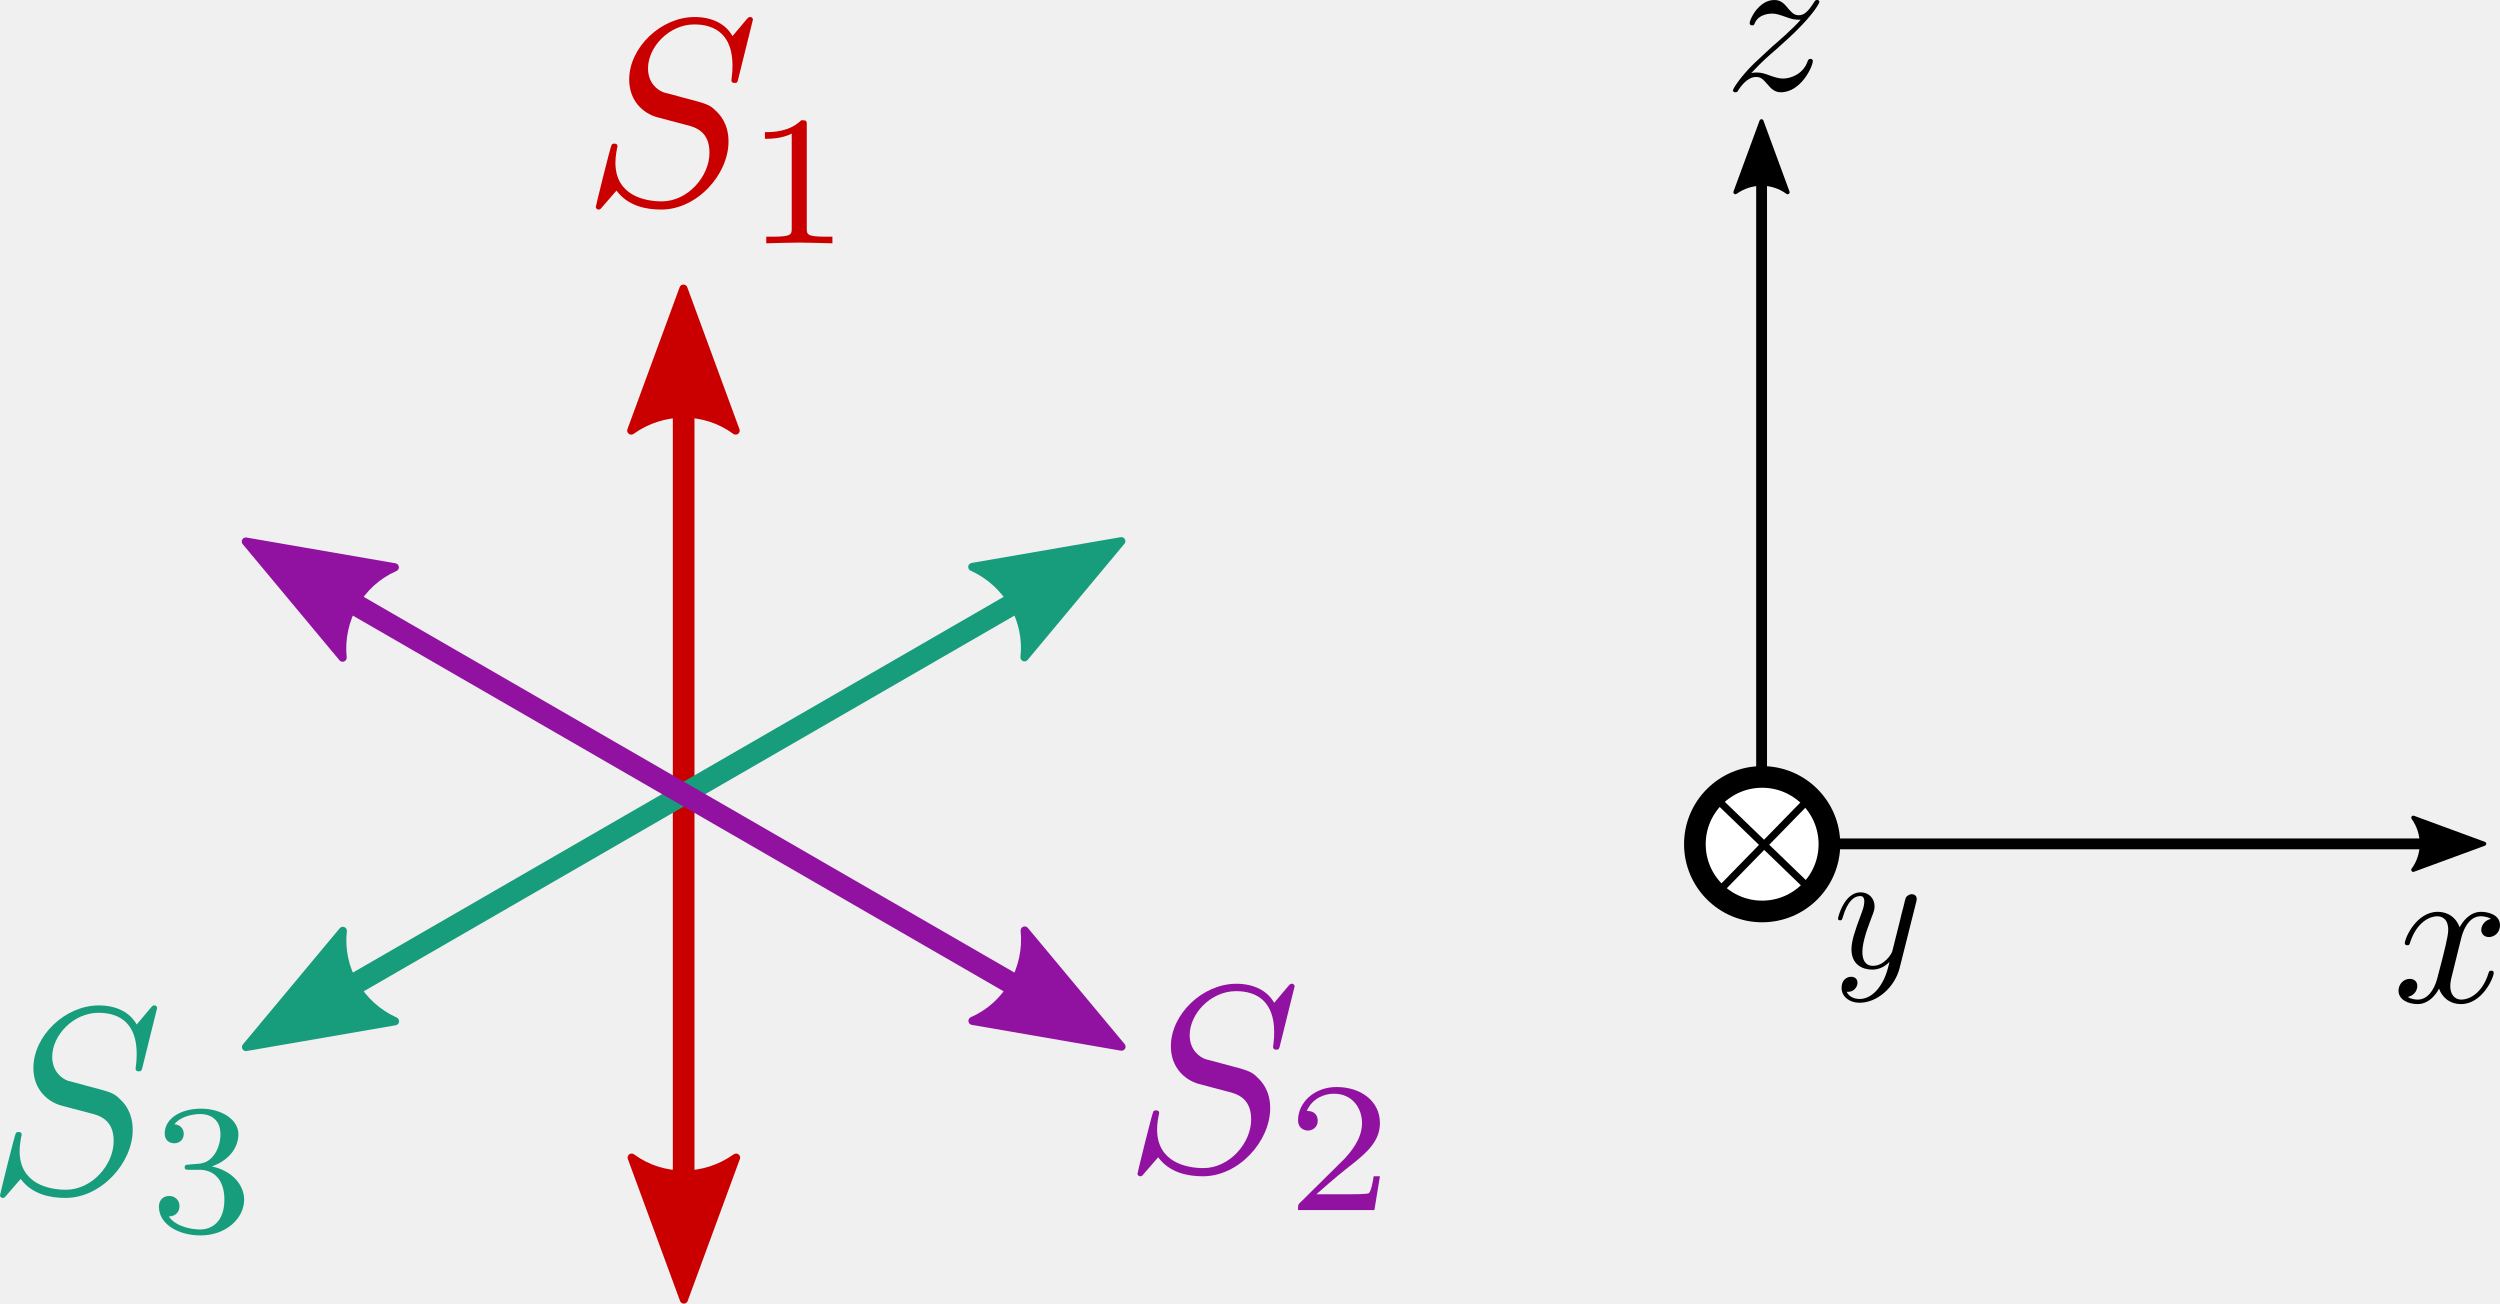
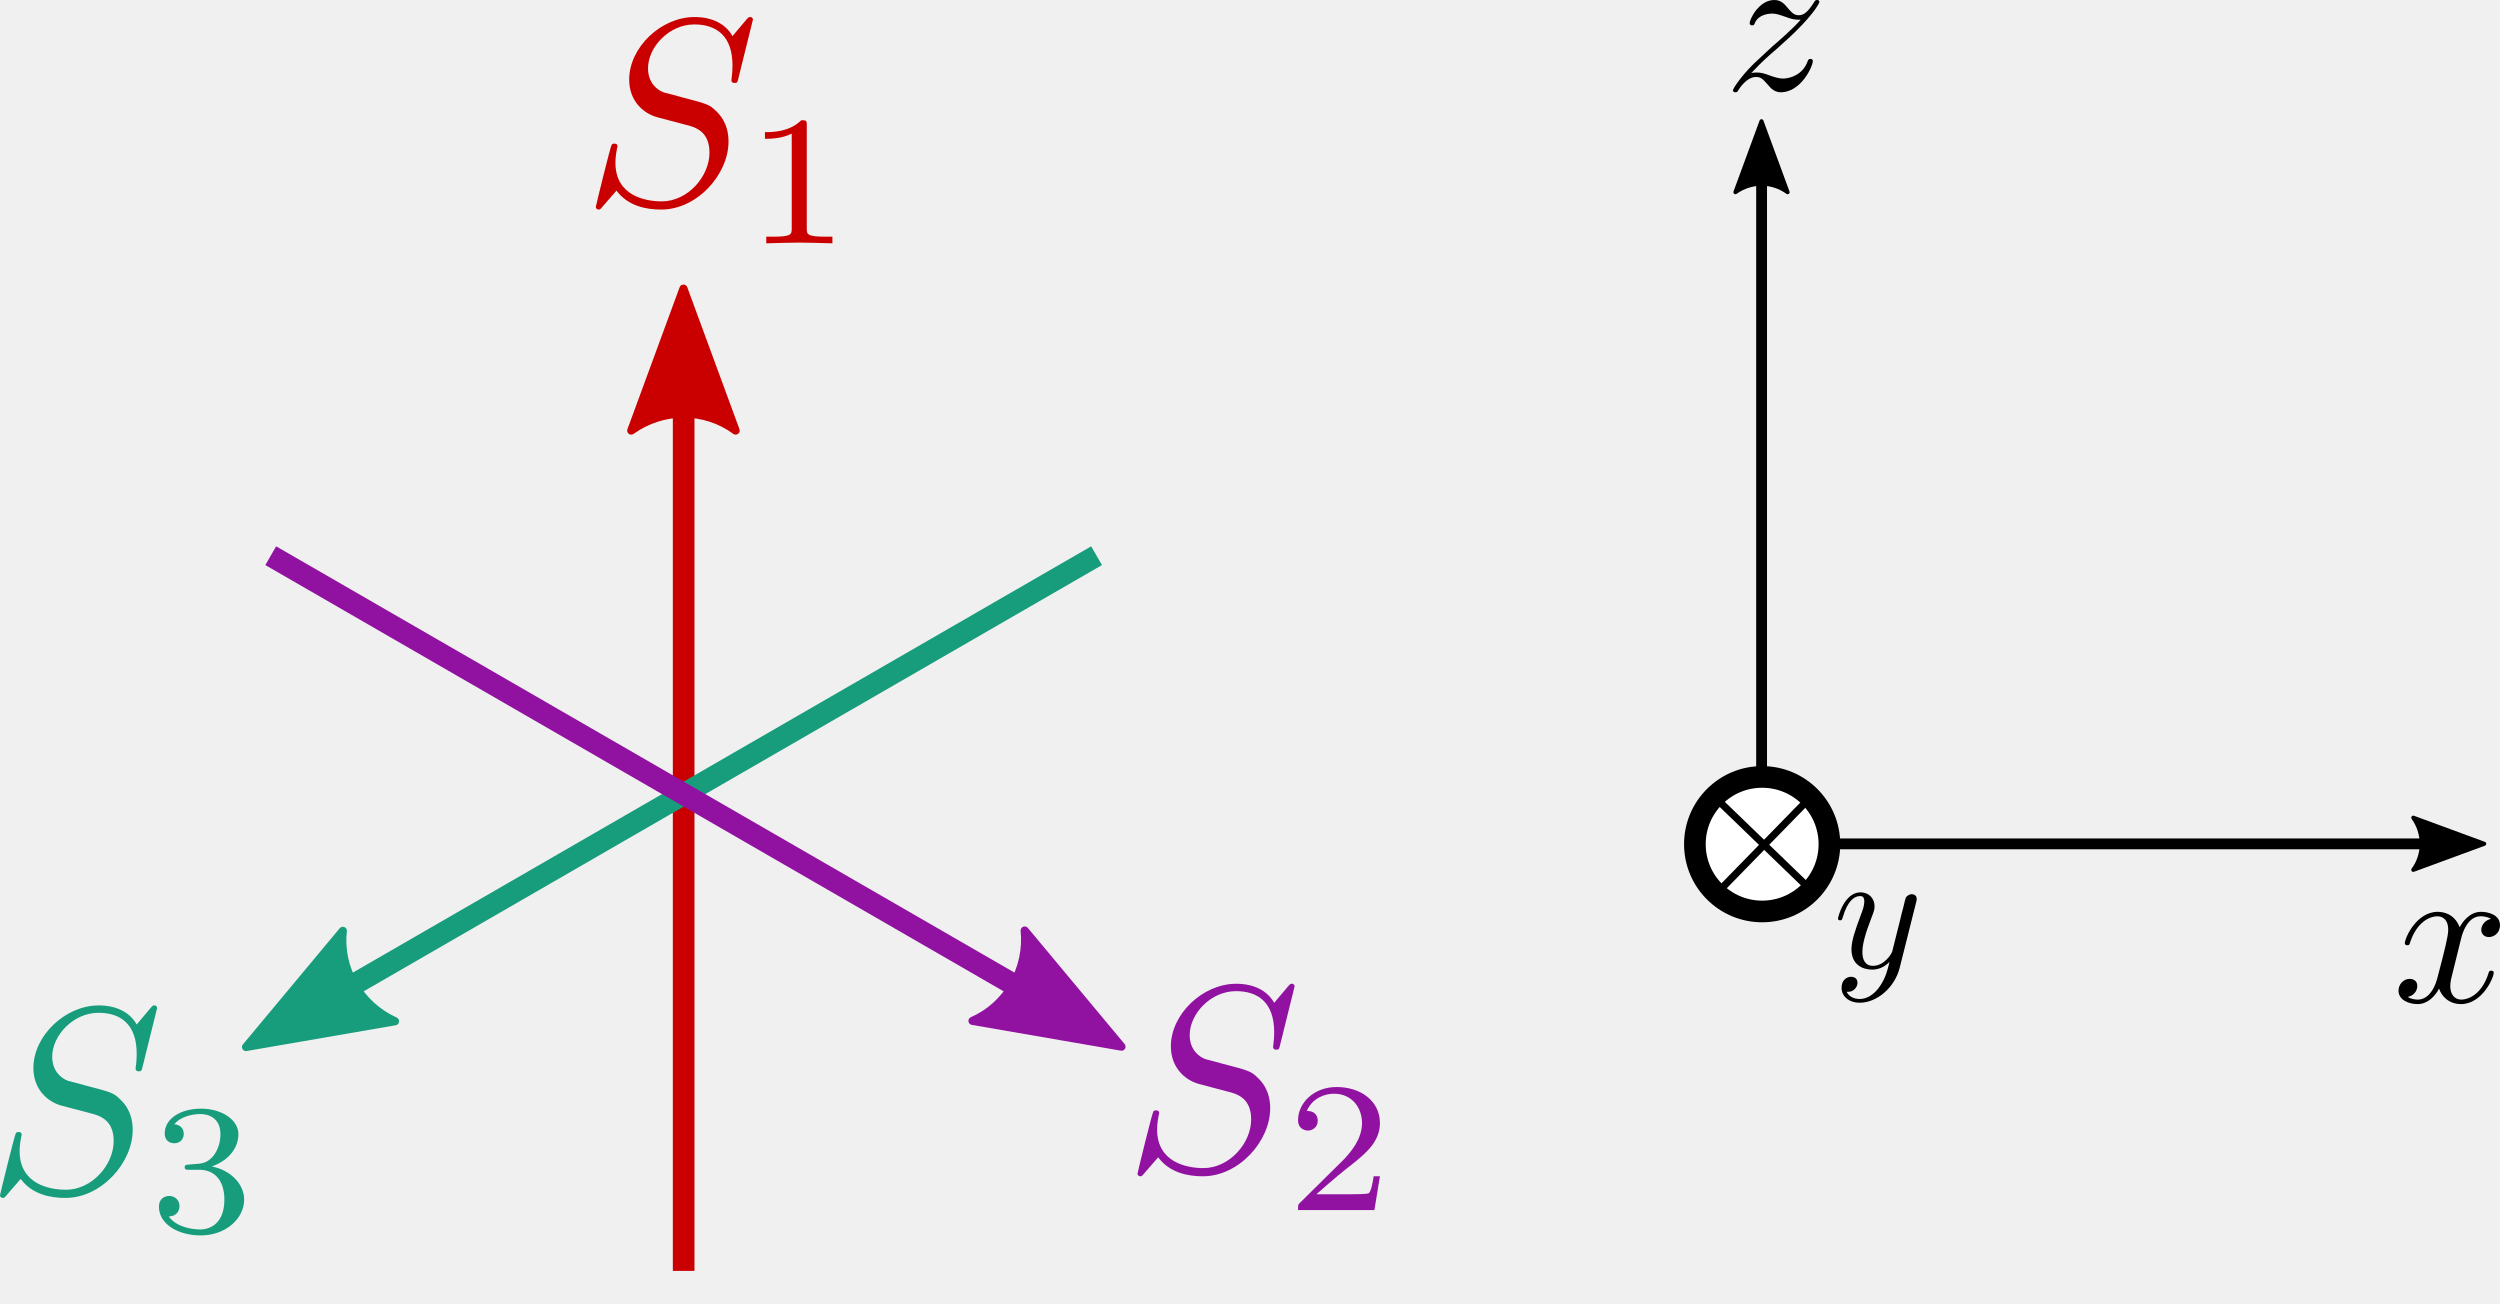
<svg xmlns="http://www.w3.org/2000/svg" width="91.688mm" height="47.81mm" viewBox="0 0 91.688 47.81" version="1.1" id="svg8">
  <defs id="defs2">
    <marker style="overflow:visible" id="Arrow2Mstart" refX="0" refY="0" orient="auto">
      <path transform="scale(0.6)" d="M 8.719,4.034 -2.207,0.016 8.719,-4.002 c -1.745,2.372 -1.735,5.617 -6e-7,8.035 z" style="fill:#ca0000;fill-opacity:1;fill-rule:evenodd;stroke:#ca0000;stroke-width:0.625;stroke-linejoin:round;stroke-opacity:1" id="path843" />
    </marker>
    <marker orient="auto" refY="0" refX="0" id="Arrow2Mend" style="overflow:visible">
      <path id="path846" style="fill:#000000;fill-opacity:1;fill-rule:evenodd;stroke:#000000;stroke-width:0.625;stroke-linejoin:round;stroke-opacity:1" d="M 8.719,4.034 -2.207,0.016 8.719,-4.002 c -1.745,2.372 -1.735,5.617 -6e-7,8.035 z" transform="scale(-0.6)" />
    </marker>
    <marker orient="auto" refY="0" refX="0" id="Arrow2Mend-3" style="overflow:visible">
      <path id="path846-6" style="fill:#000000;fill-opacity:1;fill-rule:evenodd;stroke:#000000;stroke-width:0.625;stroke-linejoin:round;stroke-opacity:1" d="M 8.719,4.034 -2.207,0.016 8.719,-4.002 c -1.745,2.372 -1.735,5.617 -6e-7,8.035 z" transform="scale(-0.6)" />
    </marker>
    <marker orient="auto" refY="0" refX="0" id="Arrow2Mend-5" style="overflow:visible">
      <path id="path846-3" style="fill:#ca0000;fill-opacity:1;fill-rule:evenodd;stroke:#ca0000;stroke-width:0.625;stroke-linejoin:round;stroke-opacity:1" d="M 8.719,4.034 -2.207,0.016 8.719,-4.002 c -1.745,2.372 -1.735,5.617 -6e-7,8.035 z" transform="scale(-0.6)" />
    </marker>
    <marker style="overflow:visible" id="Arrow2Mstart-6" refX="0" refY="0" orient="auto">
      <path transform="scale(0.6)" d="M 8.719,4.034 -2.207,0.016 8.719,-4.002 c -1.745,2.372 -1.735,5.617 -6e-7,8.035 z" style="fill:#179d7c;fill-opacity:1;fill-rule:evenodd;stroke:#179d7c;stroke-width:0.625;stroke-linejoin:round;stroke-opacity:1" id="path843-2" />
    </marker>
    <marker orient="auto" refY="0" refX="0" id="Arrow2Mend-5-9" style="overflow:visible">
      <path id="path846-3-1" style="fill:#179d7c;fill-opacity:1;fill-rule:evenodd;stroke:#179d7c;stroke-width:0.625;stroke-linejoin:round;stroke-opacity:1" d="M 8.719,4.034 -2.207,0.016 8.719,-4.002 c -1.745,2.372 -1.735,5.617 -6e-7,8.035 z" transform="scale(-0.6)" />
    </marker>
    <marker style="overflow:visible" id="Arrow2Mstart-7" refX="0" refY="0" orient="auto">
      <path transform="scale(0.6)" d="M 8.719,4.034 -2.207,0.016 8.719,-4.002 c -1.745,2.372 -1.735,5.617 -6e-7,8.035 z" style="fill:#9112a0;fill-opacity:1;fill-rule:evenodd;stroke:#9112a0;stroke-width:0.625;stroke-linejoin:round;stroke-opacity:1" id="path843-0" />
    </marker>
    <marker orient="auto" refY="0" refX="0" id="Arrow2Mend-5-93" style="overflow:visible">
      <path id="path846-3-6" style="fill:#9112a0;fill-opacity:1;fill-rule:evenodd;stroke:#9112a0;stroke-width:0.625;stroke-linejoin:round;stroke-opacity:1" d="M 8.719,4.034 -2.207,0.016 8.719,-4.002 c -1.745,2.372 -1.735,5.617 -6e-7,8.035 z" transform="scale(-0.6)" />
    </marker>
  </defs>
  <g transform="translate(-83.4099,-93.4188)" id="layer1">
    <path style="fill:none;fill-rule:evenodd;stroke:#000000;stroke-width:0.397;stroke-linecap:butt;stroke-linejoin:miter;stroke-miterlimit:4;stroke-dasharray:none;stroke-opacity:1;marker-end:url(#Arrow2Mend)" d="M 148.017,124.368 V 98.391" id="path817" />
    <path style="fill:none;fill-rule:evenodd;stroke:#000000;stroke-width:0.397;stroke-linecap:butt;stroke-linejoin:miter;stroke-miterlimit:4;stroke-dasharray:none;stroke-opacity:1;marker-end:url(#Arrow2Mend-3)" d="m 148.017,124.368 h 25.977" id="path817-7" />
    <g id="g1822" transform="matrix(0.5,0,0,0.5,104.5679,46.27529)">
      <g id="content" transform="matrix(0.3,0,0,-0.3,-52.5,222.75)" xml:space="preserve" stroke-miterlimit="10.433" font-style="normal" font-variant="normal" font-weight="normal" font-stretch="normal" font-size-adjust="none" letter-spacing="normal" word-spacing="normal" style="font-style:normal;font-variant:normal;font-weight:normal;font-stretch:normal;letter-spacing:normal;word-spacing:normal;text-anchor:start;fill:none;fill-opacity:1;fill-rule:evenodd;stroke:#000000;stroke-linecap:butt;stroke-linejoin:miter;stroke-miterlimit:10.433;stroke-dasharray:none;stroke-dashoffset:0;stroke-opacity:1">
        <path d="m 462.14,410.34 0.25,0.27 0.24,0.25 0.24,0.25 0.23,0.24 0.22,0.23 0.22,0.22 0.21,0.22 0.2,0.21 0.2,0.2 0.2,0.19 0.19,0.19 0.19,0.19 0.18,0.17 0.19,0.18 0.35,0.33 0.34,0.32 0.33,0.3 0.33,0.29 0.32,0.29 0.65,0.56 0.33,0.29 0.33,0.28 c 0,0.05 3.08,2.69 4.88,4.49 4.73,4.64 5.83,7.03 5.83,7.21 0,0.5 -0.46,0.5 -0.55,0.5 -0.35,0 -0.5,-0.09 -0.75,-0.54 -1.49,-2.39 -2.53,-3.19 -3.74,-3.19 -1.2,0 -1.79,0.75 -2.54,1.59 -0.94,1.16 -1.78,2.14 -3.44,2.14 -3.73,0 -6.02,-4.62 -6.02,-5.67 0,-0.25 0.14,-0.54 0.6,-0.54 0.45,0 0.54,0.25 0.64,0.54 0.95,2.3 3.84,2.35 4.23,2.35 1.05,0 2,-0.36 3.14,-0.75 2,-0.75 2.55,-0.75 3.85,-0.75 -1.8,-2.14 -5.99,-5.74 -6.92,-6.53 l -4.49,-4.18 c -3.39,-3.34 -5.14,-6.18 -5.14,-6.53 0,-0.5 0.5,-0.5 0.59,-0.5 0.41,0 0.5,0.1 0.8,0.64 1.16,1.75 2.64,3.1 4.24,3.1 1.15,0 1.65,-0.46 2.89,-1.89 0.86,-1.05 1.75,-1.85 3.18,-1.85 4.94,0 7.83,6.33 7.83,7.67 0,0.25 -0.2,0.5 -0.59,0.5 -0.46,0 -0.55,-0.29 -0.71,-0.65 -1.14,-3.24 -4.32,-4.17 -5.98,-4.17 -0.98,0 -1.89,0.29 -2.94,0.64 -1.68,0.64 -2.43,0.84 -3.48,0.84 -0.1,0 -0.89,0 -1.35,-0.14 z" id="path1819" style="fill:#000000;stroke-width:0" />
      </g>
    </g>
    <g id="g1854" transform="matrix(0.5,0,0,0.5,129.082,79.71655)">
      <g word-spacing="normal" letter-spacing="normal" font-size-adjust="none" font-stretch="normal" font-weight="normal" font-variant="normal" font-style="normal" stroke-miterlimit="10.433" xml:space="preserve" transform="matrix(0.3,0,0,-0.3,-52.5,222.75)" id="g1852" style="font-style:normal;font-variant:normal;font-weight:normal;font-stretch:normal;letter-spacing:normal;word-spacing:normal;text-anchor:start;fill:none;fill-opacity:1;fill-rule:evenodd;stroke:#000000;stroke-linecap:butt;stroke-linejoin:miter;stroke-miterlimit:10.433;stroke-dasharray:none;stroke-dashoffset:0;stroke-opacity:1">
        <path id="path1850" d="m 472.16,421.25 0.03,0.13 0.04,0.15 0.04,0.16 0.04,0.18 0.06,0.19 0.06,0.21 0.06,0.22 0.07,0.22 0.08,0.23 0.09,0.24 0.1,0.25 0.1,0.24 0.11,0.25 0.12,0.25 0.13,0.25 0.14,0.25 0.15,0.24 0.15,0.24 0.17,0.23 0.18,0.22 0.18,0.22 0.2,0.2 0.21,0.19 0.22,0.18 0.23,0.16 0.25,0.14 0.12,0.07 0.13,0.06 0.14,0.05 0.13,0.05 0.14,0.05 0.14,0.04 0.15,0.03 0.15,0.03 0.15,0.02 0.16,0.02 0.16,0.01 h 0.16 c 0.25,0 1.44,0 2.48,-0.64 -1.39,-0.25 -2.39,-1.5 -2.39,-2.69 0,-0.79 0.55,-1.75 1.89,-1.75 1.1,0 2.69,0.89 2.69,2.89 0,2.6 -2.94,3.28 -4.63,3.28 -2.89,0 -4.64,-2.64 -5.23,-3.78 -1.25,3.28 -3.94,3.78 -5.37,3.78 -5.19,0 -8.04,-6.42 -8.04,-7.67 0,-0.5 0.5,-0.5 0.61,-0.5 0.39,0 0.55,0.11 0.64,0.55 1.69,5.28 4.99,6.53 6.68,6.53 0.95,0 2.68,-0.44 2.68,-3.33 0,-1.54 -0.84,-4.89 -2.68,-11.86 -0.8,-3.09 -2.54,-5.18 -4.74,-5.18 -0.3,0 -1.44,0 -2.48,0.65 1.25,0.24 2.34,1.28 2.34,2.69 0,1.34 -1.09,1.73 -1.84,1.73 -1.5,0 -2.75,-1.29 -2.75,-2.89 0,-2.28 2.5,-3.28 4.68,-3.28 3.3,0 5.08,3.49 5.24,3.78 0.59,-1.84 2.39,-3.78 5.37,-3.78 5.14,0 7.99,6.42 7.99,7.67 0,0.5 -0.45,0.5 -0.61,0.5 -0.44,0 -0.55,-0.2 -0.64,-0.54 -1.64,-5.33 -5.03,-6.53 -6.63,-6.53 -1.95,0 -2.75,1.59 -2.75,3.29 0,1.1 0.3,2.19 0.86,4.38 z" style="fill:#000000;stroke-width:0" />
      </g>
    </g>
    <g style="fill:#ca0000;fill-opacity:1" transform="matrix(0.65,0,0,0.65,50.05447,35.31351)" id="g1894">
      <g style="font-style:normal;font-variant:normal;font-weight:normal;font-stretch:normal;letter-spacing:normal;word-spacing:normal;text-anchor:start;fill:#ca0000;fill-opacity:1;fill-rule:evenodd;stroke:#000000;stroke-linecap:butt;stroke-linejoin:miter;stroke-miterlimit:10.433;stroke-dasharray:none;stroke-dashoffset:0;stroke-opacity:1" id="g1892" transform="matrix(0.3,0,0,-0.3,-52.5,222.75)" xml:space="preserve" stroke-miterlimit="10.433" font-style="normal" font-variant="normal" font-weight="normal" font-stretch="normal" font-size-adjust="none" letter-spacing="normal" word-spacing="normal">
        <path style="fill:#ca0000;fill-opacity:1;stroke-width:0" d="m 487.66,440.82 v 0.02 0.02 0.01 l -0.01,0.02 v 0.02 0.02 l -0.01,0.02 v 0.02 l -0.01,0.02 -0.01,0.02 -0.01,0.02 -0.01,0.02 -0.01,0.02 -0.01,0.02 -0.01,0.02 -0.02,0.02 -0.02,0.02 -0.01,0.02 -0.02,0.02 -0.02,0.02 -0.02,0.01 -0.03,0.02 -0.02,0.01 -0.03,0.02 -0.02,0.01 -0.03,0.01 -0.02,0.01 h -0.01 l -0.02,0.01 h -0.02 -0.01 l -0.02,0.01 h -0.02 -0.02 -0.02 -0.02 -0.02 -0.02 c -0.25,0 -0.31,-0.04 -0.9,-0.75 l -2.39,-2.84 c -1.3,2.34 -3.89,3.59 -7.13,3.59 -6.33,0 -12.3,-5.73 -12.3,-11.76 0,-4.03 2.65,-6.33 5.18,-7.06 l 5.32,-1.41 c 1.85,-0.44 4.6,-1.19 4.6,-5.28 0,-4.49 -4.1,-9.16 -8.97,-9.16 -3.19,0 -8.72,1.1 -8.72,7.27 0,1.2 0.25,2.39 0.3,2.69 0.04,0.2 0.09,0.25 0.09,0.35 0,0.5 -0.34,0.55 -0.59,0.55 -0.25,0 -0.35,-0.05 -0.5,-0.2 -0.21,-0.2 -2.99,-11.56 -2.99,-11.7 0,-0.3 0.25,-0.5 0.55,-0.5 0.25,0 0.3,0.04 0.89,0.75 l 2.45,2.82 c 2.14,-2.89 5.52,-3.57 8.41,-3.57 6.78,0 12.66,6.62 12.66,12.79 0,3.44 -1.69,5.14 -2.44,5.83 -1.14,1.16 -1.89,1.34 -6.33,2.5 -1.09,0.3 -2.89,0.8 -3.34,0.89 -1.35,0.45 -3.03,1.89 -3.03,4.53 0,4.05 3.98,8.28 8.71,8.28 4.15,0 7.18,-2.14 7.18,-7.73 0,-1.59 -0.21,-2.49 -0.21,-2.78 0,-0.05 0,-0.5 0.61,-0.5 0.5,0 0.55,0.15 0.74,1 z" id="path1888" />
        <path style="fill:#ca0000;fill-opacity:1;stroke-width:0" d="m 497.79,420.92 v 0.04 0.04 0.05 0.04 0.03 0.04 0.04 0.03 0.04 0.03 l -0.01,0.03 v 0.03 0.03 l -0.01,0.03 v 0.03 0.02 l -0.01,0.03 v 0.02 l -0.01,0.03 v 0.02 l -0.01,0.04 -0.02,0.04 -0.02,0.03 -0.02,0.03 -0.02,0.03 -0.02,0.03 -0.03,0.02 -0.03,0.02 -0.03,0.02 -0.04,0.01 -0.04,0.01 -0.05,0.02 h -0.02 -0.02 l -0.03,0.01 h -0.03 l -0.02,0.01 h -0.03 -0.03 -0.03 -0.03 l -0.04,0.01 h -0.03 -0.04 -0.03 -0.04 -0.04 -0.04 -0.04 -0.04 -0.05 -0.04 c -2.24,-2.2 -5.39,-2.23 -6.83,-2.23 v -1.25 c 0.84,0 3.14,0 5.04,0.97 v -17.77 c 0,-1.16 0,-1.61 -3.48,-1.61 h -1.31 v -1.25 c 0.62,0.03 4.9,0.14 6.2,0.14 1.08,0 5.47,-0.11 6.24,-0.14 v 1.25 h -1.33 c -3.49,0 -3.49,0.45 -3.49,1.61 z" id="path1890" />
      </g>
    </g>
    <g style="fill:#9112a0;fill-opacity:1" transform="matrix(0.65,0,0,0.65,69.92078,70.7682)" id="g1942">
      <g style="font-style:normal;font-variant:normal;font-weight:normal;font-stretch:normal;letter-spacing:normal;word-spacing:normal;text-anchor:start;fill:#9112a0;fill-opacity:1;fill-rule:evenodd;stroke:#000000;stroke-linecap:butt;stroke-linejoin:miter;stroke-miterlimit:10.433;stroke-dasharray:none;stroke-dashoffset:0;stroke-opacity:1" word-spacing="normal" letter-spacing="normal" font-size-adjust="none" font-stretch="normal" font-weight="normal" font-variant="normal" font-style="normal" stroke-miterlimit="10.433" xml:space="preserve" transform="matrix(0.3,0,0,-0.3,-52.5,222.75)" id="g1940">
        <path style="fill:#9112a0;fill-opacity:1;stroke-width:0" id="path1936" d="m 487.66,440.82 v 0.02 0.02 0.01 l -0.01,0.02 v 0.02 0.02 l -0.01,0.02 v 0.02 l -0.01,0.02 -0.01,0.02 -0.01,0.02 -0.01,0.02 -0.01,0.02 -0.01,0.02 -0.01,0.02 -0.02,0.02 -0.02,0.02 -0.01,0.02 -0.02,0.02 -0.02,0.02 -0.02,0.01 -0.03,0.02 -0.02,0.01 -0.03,0.02 -0.02,0.01 -0.03,0.01 -0.02,0.01 h -0.01 l -0.02,0.01 h -0.02 -0.01 l -0.02,0.01 h -0.02 -0.02 -0.02 -0.02 -0.02 -0.02 c -0.25,0 -0.31,-0.04 -0.9,-0.75 l -2.39,-2.84 c -1.3,2.34 -3.89,3.59 -7.13,3.59 -6.33,0 -12.3,-5.73 -12.3,-11.76 0,-4.03 2.65,-6.33 5.18,-7.06 l 5.32,-1.41 c 1.85,-0.44 4.6,-1.19 4.6,-5.28 0,-4.49 -4.1,-9.16 -8.97,-9.16 -3.19,0 -8.72,1.1 -8.72,7.27 0,1.2 0.25,2.39 0.3,2.69 0.04,0.2 0.09,0.25 0.09,0.35 0,0.5 -0.34,0.55 -0.59,0.55 -0.25,0 -0.35,-0.05 -0.5,-0.2 -0.21,-0.2 -2.99,-11.56 -2.99,-11.7 0,-0.3 0.25,-0.5 0.55,-0.5 0.25,0 0.3,0.04 0.89,0.75 l 2.45,2.82 c 2.14,-2.89 5.52,-3.57 8.41,-3.57 6.78,0 12.66,6.62 12.66,12.79 0,3.44 -1.69,5.14 -2.44,5.83 -1.14,1.16 -1.89,1.34 -6.33,2.5 -1.09,0.3 -2.89,0.8 -3.34,0.89 -1.35,0.45 -3.03,1.89 -3.03,4.53 0,4.05 3.98,8.28 8.71,8.28 4.15,0 7.18,-2.14 7.18,-7.73 0,-1.59 -0.21,-2.49 -0.21,-2.78 0,-0.05 0,-0.5 0.61,-0.5 0.5,0 0.55,0.15 0.74,1 z" />
        <path style="fill:#9112a0;fill-opacity:1;stroke-width:0" id="path1938" d="m 503.71,405.11 h -1.18 c -0.1,-0.77 -0.46,-2.83 -0.91,-3.18 -0.26,-0.2 -2.95,-0.2 -3.44,-0.2 h -6.42 c 3.66,3.23 4.88,4.2 6.97,5.84 2.58,2.07 4.98,4.22 4.98,7.54 0,4.21 -3.68,6.79 -8.15,6.79 -4.31,0 -7.25,-3.03 -7.25,-6.23 0,-1.78 1.5,-1.96 1.86,-1.96 0.83,0 1.84,0.6 1.84,1.85 0,0.62 -0.25,1.84 -2.06,1.84 1.08,2.47 3.45,3.24 5.09,3.24 3.49,0 5.3,-2.71 5.3,-5.53 0,-3.04 -2.16,-5.44 -3.28,-6.69 l -8.39,-8.3 c -0.36,-0.31 -0.36,-0.39 -0.36,-1.36 h 14.36 z" />
      </g>
    </g>
    <g style="fill:#179d7c;fill-opacity:1" transform="matrix(0.65,0,0,0.65,28.20345,71.56218)" id="g1998">
      <g style="font-style:normal;font-variant:normal;font-weight:normal;font-stretch:normal;letter-spacing:normal;word-spacing:normal;text-anchor:start;fill:#179d7c;fill-opacity:1;fill-rule:evenodd;stroke:#000000;stroke-linecap:butt;stroke-linejoin:miter;stroke-miterlimit:10.433;stroke-dasharray:none;stroke-dashoffset:0;stroke-opacity:1" id="g1996" transform="matrix(0.3,0,0,-0.3,-52.5,222.75)" xml:space="preserve" stroke-miterlimit="10.433" font-style="normal" font-variant="normal" font-weight="normal" font-stretch="normal" font-size-adjust="none" letter-spacing="normal" word-spacing="normal">
        <path style="fill:#179d7c;fill-opacity:1;stroke-width:0" d="m 487.66,440.82 v 0.02 0.02 0.01 l -0.01,0.02 v 0.02 0.02 l -0.01,0.02 v 0.02 l -0.01,0.02 -0.01,0.02 -0.01,0.02 -0.01,0.02 -0.01,0.02 -0.01,0.02 -0.01,0.02 -0.02,0.02 -0.02,0.02 -0.01,0.02 -0.02,0.02 -0.02,0.02 -0.02,0.01 -0.03,0.02 -0.02,0.01 -0.03,0.02 -0.02,0.01 -0.03,0.01 -0.02,0.01 h -0.01 l -0.02,0.01 h -0.02 -0.01 l -0.02,0.01 h -0.02 -0.02 -0.02 -0.02 -0.02 -0.02 c -0.25,0 -0.31,-0.04 -0.9,-0.75 l -2.39,-2.84 c -1.3,2.34 -3.89,3.59 -7.13,3.59 -6.33,0 -12.3,-5.73 -12.3,-11.76 0,-4.03 2.65,-6.33 5.18,-7.06 l 5.32,-1.41 c 1.85,-0.44 4.6,-1.19 4.6,-5.28 0,-4.49 -4.1,-9.16 -8.97,-9.16 -3.19,0 -8.72,1.1 -8.72,7.27 0,1.2 0.25,2.39 0.3,2.69 0.04,0.2 0.09,0.25 0.09,0.35 0,0.5 -0.34,0.55 -0.59,0.55 -0.25,0 -0.35,-0.05 -0.5,-0.2 -0.21,-0.2 -2.99,-11.56 -2.99,-11.7 0,-0.3 0.25,-0.5 0.55,-0.5 0.25,0 0.3,0.04 0.89,0.75 l 2.45,2.82 c 2.14,-2.89 5.52,-3.57 8.41,-3.57 6.78,0 12.66,6.62 12.66,12.79 0,3.44 -1.69,5.14 -2.44,5.83 -1.14,1.16 -1.89,1.34 -6.33,2.5 -1.09,0.3 -2.89,0.8 -3.34,0.89 -1.35,0.45 -3.03,1.89 -3.03,4.53 0,4.05 3.98,8.28 8.71,8.28 4.15,0 7.18,-2.14 7.18,-7.73 0,-1.59 -0.21,-2.49 -0.21,-2.78 0,-0.05 0,-0.5 0.61,-0.5 0.5,0 0.55,0.15 0.74,1 z" id="path1992" />
        <path style="fill:#179d7c;fill-opacity:1;stroke-width:0" d="m 495.64,410.4 h 0.25 l 0.25,-0.02 0.24,-0.03 0.24,-0.04 0.23,-0.05 0.23,-0.06 0.22,-0.07 0.21,-0.08 0.21,-0.1 0.2,-0.1 0.2,-0.12 0.19,-0.12 0.18,-0.14 0.18,-0.15 0.16,-0.16 0.16,-0.17 0.15,-0.18 0.15,-0.19 0.13,-0.2 0.13,-0.22 0.11,-0.22 0.11,-0.24 0.1,-0.24 0.09,-0.26 0.08,-0.27 0.07,-0.28 0.06,-0.29 0.05,-0.3 0.04,-0.31 0.03,-0.32 0.01,-0.33 0.01,-0.35 c 0,-4.33 -2.52,-5.61 -4.53,-5.61 -1.39,0 -4.47,0.38 -5.92,2.44 1.62,0.06 2.01,1.22 2.01,1.95 0,1.11 -0.84,1.91 -1.92,1.91 -0.97,0 -1.95,-0.59 -1.95,-2.02 0,-3.28 3.62,-5.4 7.84,-5.4 4.84,0 8.19,3.25 8.19,6.73 0,2.72 -2.22,5.44 -6.07,6.24 3.66,1.33 4.99,3.93 4.99,6.06 0,2.75 -3.17,4.81 -7.03,4.81 -3.88,0 -6.83,-1.89 -6.83,-4.67 0,-1.19 0.77,-1.84 1.81,-1.84 1.08,0 1.77,0.79 1.77,1.76 0,1.02 -0.69,1.75 -1.77,1.81 1.22,1.55 3.61,1.93 4.91,1.93 1.56,0 3.76,-0.77 3.76,-3.8 0,-1.47 -0.48,-3.06 -1.39,-4.14 -1.15,-1.33 -2.12,-1.41 -3.87,-1.5 -0.88,-0.08 -0.94,-0.08 -1.11,-0.11 -0.08,0 -0.36,-0.06 -0.36,-0.45 0,-0.49 0.31,-0.49 0.91,-0.49 z" id="path1994" />
      </g>
    </g>
-     <path style="fill:none;fill-rule:evenodd;stroke:#ca0000;stroke-width:0.794;stroke-linecap:butt;stroke-linejoin:miter;stroke-miterlimit:4;stroke-dasharray:none;stroke-opacity:1;marker-start:url(#Arrow2Mstart);marker-end:url(#Arrow2Mend-5)" d="M 108.483,140.029 V 105.056" id="path817-5" />
-     <path style="fill:none;fill-rule:evenodd;stroke:#179d7c;stroke-width:0.794;stroke-linecap:butt;stroke-linejoin:miter;stroke-miterlimit:4;stroke-dasharray:none;stroke-opacity:1;marker-start:url(#Arrow2Mstart-6);marker-end:url(#Arrow2Mend-5-9)" d="M 123.627,113.799 93.339,131.286" id="path817-5-2" />
-     <path style="fill:none;fill-rule:evenodd;stroke:#9112a0;stroke-width:0.794;stroke-linecap:butt;stroke-linejoin:miter;stroke-miterlimit:4;stroke-dasharray:none;stroke-opacity:1;marker-start:url(#Arrow2Mstart-7);marker-end:url(#Arrow2Mend-5-93)" d="m 93.339,113.799 30.288,17.487" id="path817-5-0" />
+     <path style="fill:none;fill-rule:evenodd;stroke:#ca0000;stroke-width:0.794;stroke-linecap:butt;stroke-linejoin:miter;stroke-miterlimit:4;stroke-dasharray:none;stroke-opacity:1;marker-start:;marker-end:url(#Arrow2Mend-5)" d="M 108.483,140.029 V 105.056" id="path817-5" />
+     <path style="fill:none;fill-rule:evenodd;stroke:#179d7c;stroke-width:0.794;stroke-linecap:butt;stroke-linejoin:miter;stroke-miterlimit:4;stroke-dasharray:none;stroke-opacity:1;marker-start:;marker-end:url(#Arrow2Mend-5-9)" d="M 123.627,113.799 93.339,131.286" id="path817-5-2" />
+     <path style="fill:none;fill-rule:evenodd;stroke:#9112a0;stroke-width:0.794;stroke-linecap:butt;stroke-linejoin:miter;stroke-miterlimit:4;stroke-dasharray:none;stroke-opacity:1;marker-start:;marker-end:url(#Arrow2Mend-5-93)" d="m 93.339,113.799 30.288,17.487" id="path817-5-0" />
    <g id="g905" transform="matrix(1.839266,0,0,1.839266,115.3984,53.45976)">
      <g word-spacing="normal" letter-spacing="normal" font-size-adjust="none" font-stretch="normal" font-weight="normal" font-variant="normal" font-style="normal" stroke-miterlimit="10.433" xml:space="preserve" transform="matrix(0.06830065,0,0,-0.06830065,-11.95261,68.76572)" id="g903" style="font-style:normal;font-variant:normal;font-weight:normal;font-stretch:normal;letter-spacing:normal;word-spacing:normal;text-anchor:start;fill:none;fill-opacity:1;fill-rule:evenodd;stroke:#000000;stroke-linecap:butt;stroke-linejoin:miter;stroke-miterlimit:10.433;stroke-dasharray:none;stroke-dashoffset:0;stroke-opacity:1">
        <path id="path901" d="m 479.74,425.18 0.01,0.04 0.01,0.03 0.01,0.06 0.02,0.05 0.01,0.06 0.01,0.05 0.02,0.04 0.01,0.05 0.01,0.04 0.01,0.04 v 0.04 l 0.01,0.04 0.01,0.04 0.01,0.03 v 0.03 l 0.01,0.03 v 0.03 l 0.01,0.03 v 0.03 l 0.01,0.05 v 0.06 0.05 0.05 l 0.01,0.05 v 0.03 0.03 0.03 0.03 c 0,0.91 -0.69,1.35 -1.44,1.35 -0.5,0 -1.3,-0.3 -1.75,-1.05 -0.1,-0.25 -0.5,-1.78 -0.69,-2.69 -0.36,-1.29 -0.7,-2.64 -1,-3.98 l -2.25,-8.97 c -0.19,-0.75 -2.33,-4.23 -5.62,-4.23 -2.54,0 -3.1,2.18 -3.1,4.03 0,2.29 0.86,5.39 2.55,9.76 0.8,2.05 1,2.6 1,3.6 0,2.23 -1.59,4.07 -4.09,4.07 -4.74,0 -6.58,-7.21 -6.58,-7.67 0,-0.5 0.5,-0.5 0.61,-0.5 0.5,0 0.54,0.11 0.79,0.91 1.35,4.69 3.33,6.17 5.03,6.17 0.4,0 1.25,0 1.25,-1.59 0,-1.25 -0.5,-2.53 -0.85,-3.49 -1.99,-5.28 -2.9,-8.12 -2.9,-10.47 0,-4.42 3.15,-5.92 6.08,-5.92 1.96,0 3.64,0.85 5.03,2.24 -0.64,-2.58 -1.23,-5.03 -3.23,-7.68 -1.3,-1.68 -3.19,-3.14 -5.48,-3.14 -0.69,0 -2.94,0.16 -3.79,2.1 0.8,0 1.46,0 2.14,0.61 0.5,0.43 1,1.09 1,2.03 0,1.55 -1.34,1.75 -1.84,1.75 -1.14,0 -2.8,-0.8 -2.8,-3.24 0,-2.5 2.21,-4.34 5.29,-4.34 5.14,0 10.26,4.55 11.67,10.17 z" style="fill:#000000;stroke-width:0" />
      </g>
    </g>
    <circle style="opacity:1;fill:#ffffff;fill-opacity:1;stroke:#000000;stroke-width:0.794;stroke-linecap:butt;stroke-linejoin:miter;stroke-miterlimit:4;stroke-dasharray:none;stroke-dashoffset:0;stroke-opacity:1" id="path954" cx="148.037" cy="124.38" r="2.467" />
    <path style="fill:none;fill-rule:evenodd;stroke:#000000;stroke-width:0.265px;stroke-linecap:butt;stroke-linejoin:miter;stroke-opacity:1" d="m 146.425,122.777 3.302,3.187" id="path956" />
    <path style="fill:none;fill-rule:evenodd;stroke:#000000;stroke-width:0.265px;stroke-linecap:butt;stroke-linejoin:miter;stroke-opacity:1" d="m 149.792,122.678 -3.4,3.484" id="path958" />
  </g>
</svg>
